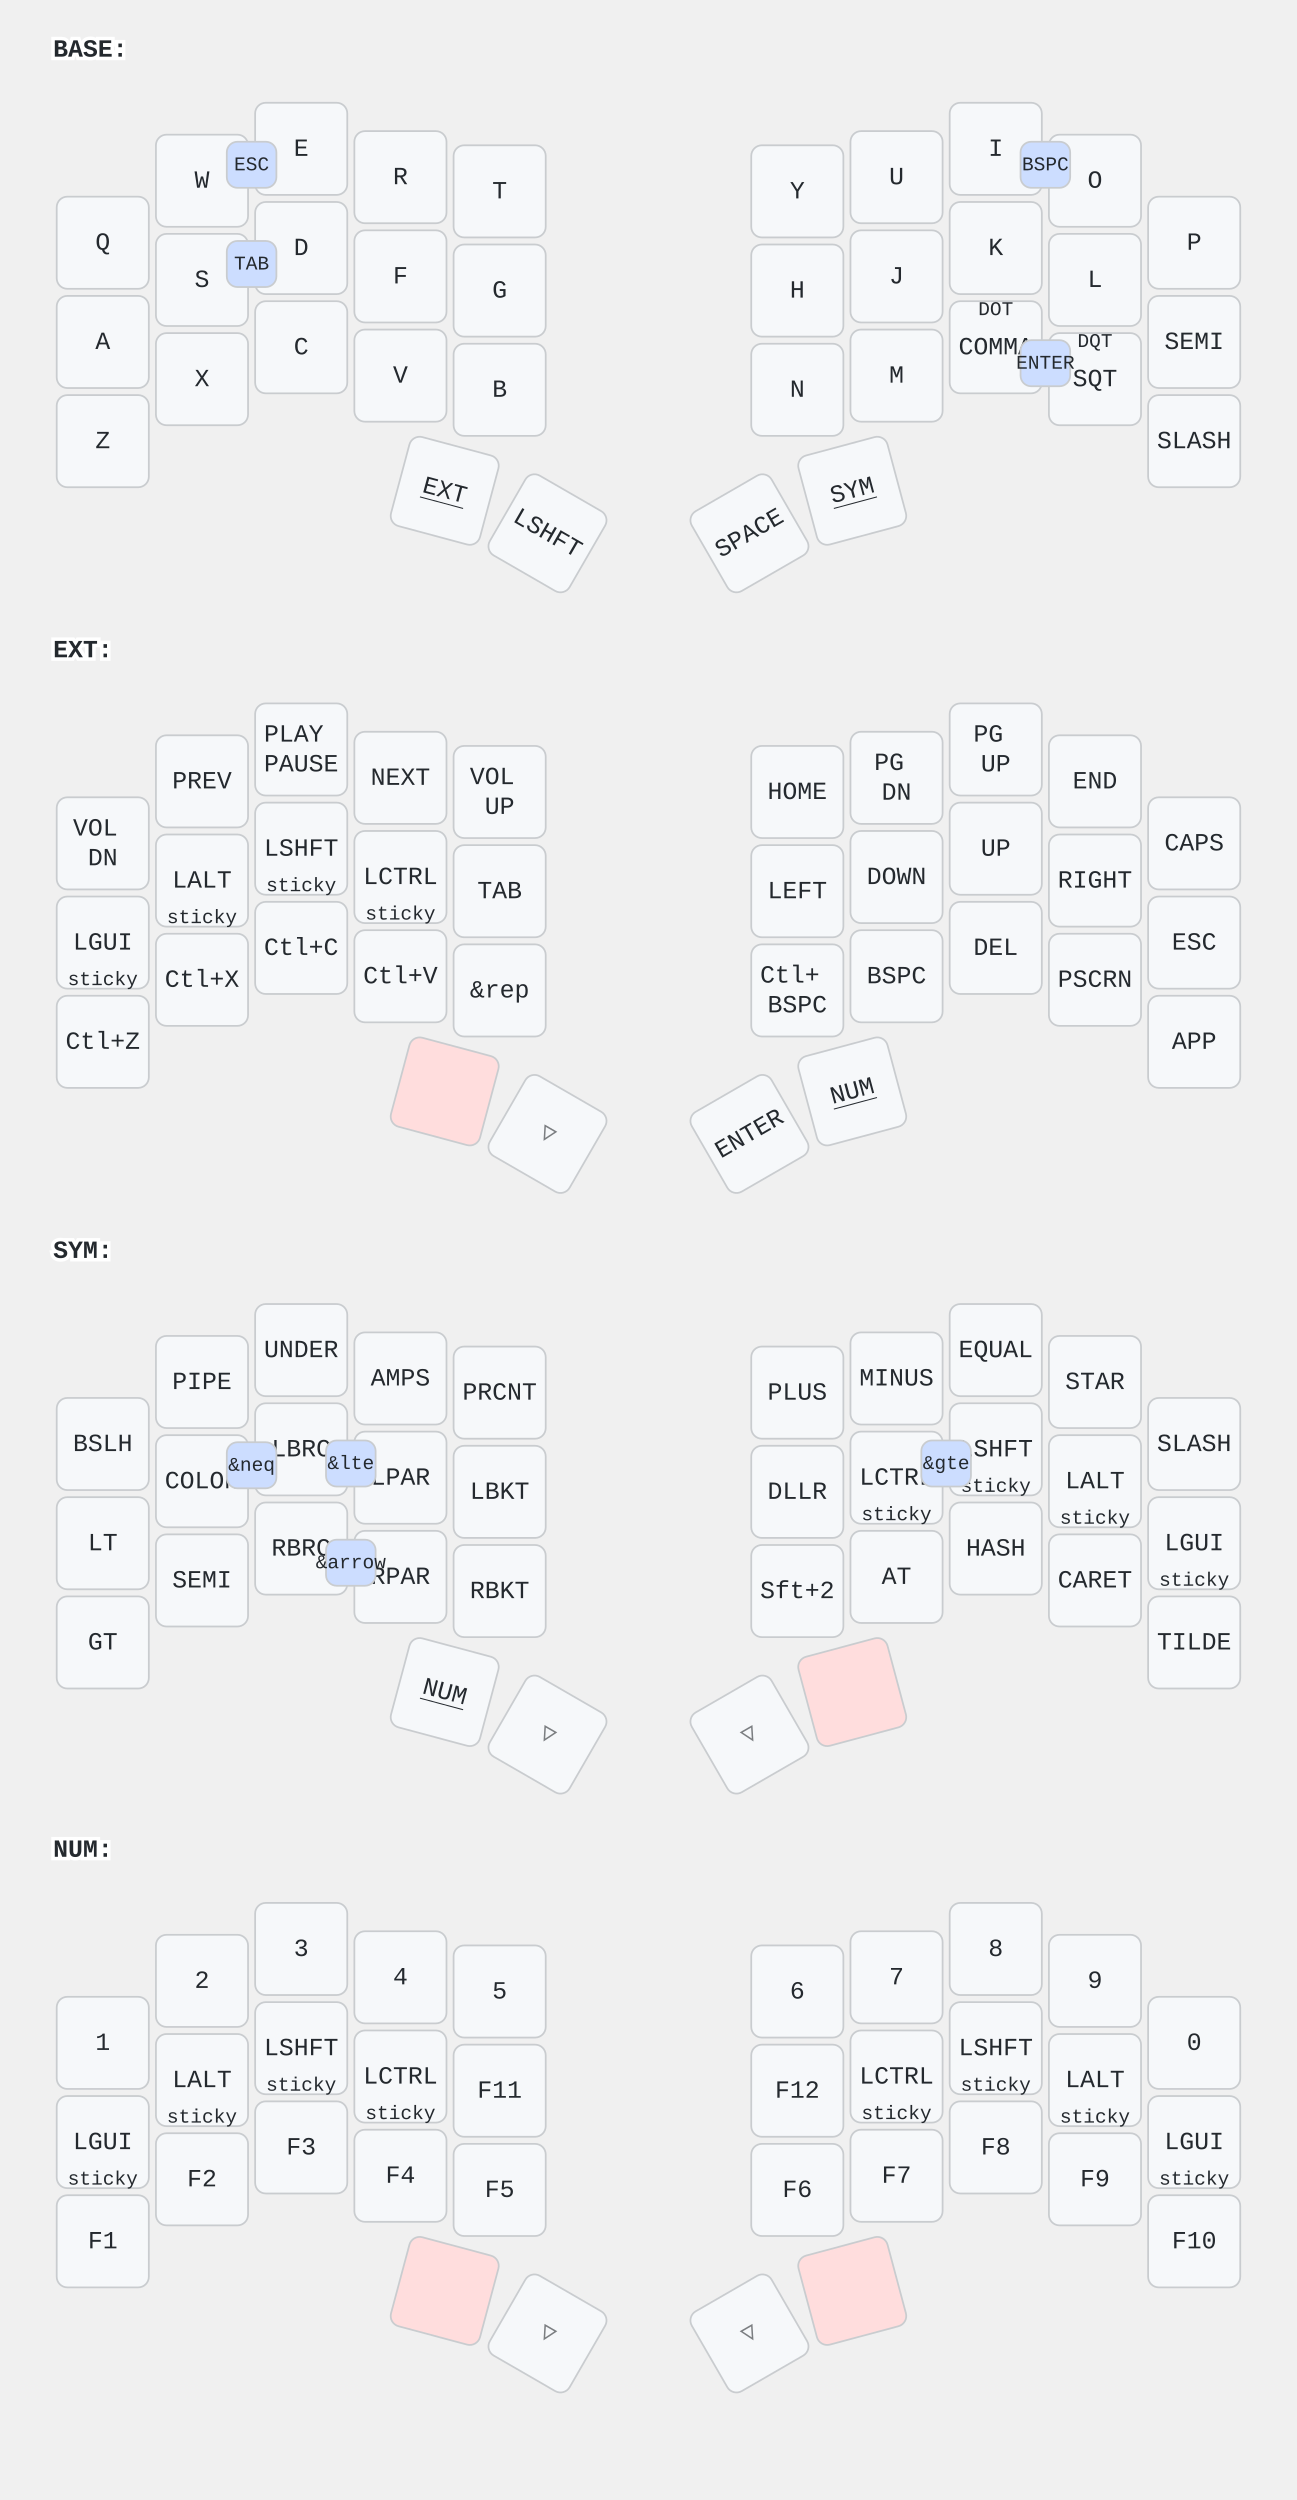
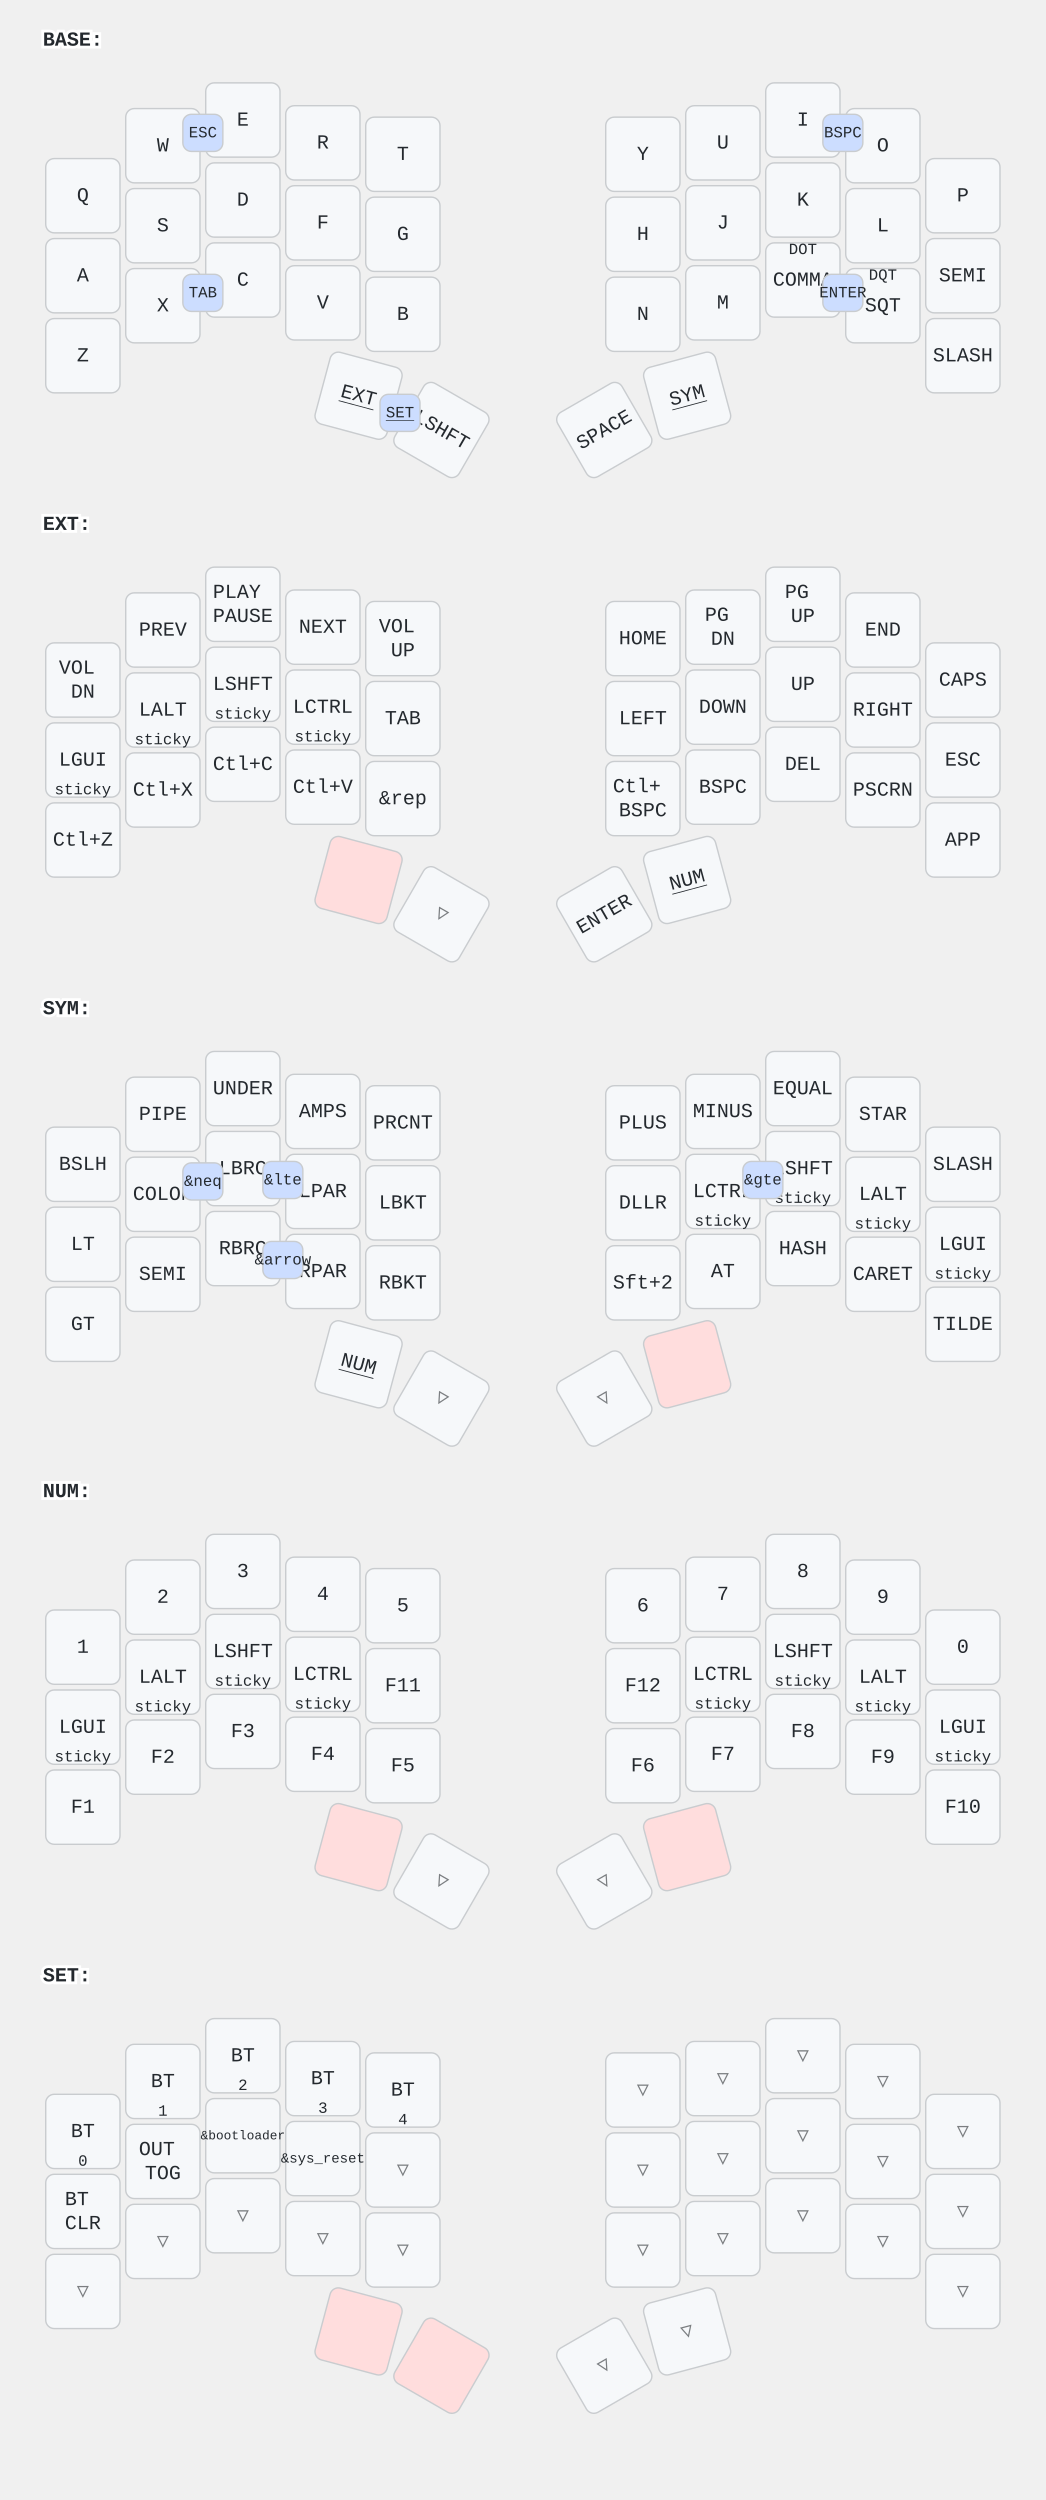
- <svg xmlns="http://www.w3.org/2000/svg" width="732" height="1411" viewBox="0 0 732 1411" class="keymap">
+ <svg xmlns="http://www.w3.org/2000/svg" width="732" height="1750" viewBox="0 0 732 1750" class="keymap">
  <style>/* inherit to force styles through use tags */
svg path {
    fill: inherit;
}

/* font and background color specifications */
svg.keymap {
    font-family: SFMono-Regular,Consolas,Liberation Mono,Menlo,monospace;
    font-size: 14px;
    font-kerning: normal;
    text-rendering: optimizeLegibility;
    fill: #24292e;
}

/* default key styling */
rect.key {
    fill: #f6f8fa;
}

rect.key, rect.combo {
    stroke: #c9cccf;
    stroke-width: 1;
}

/* default key side styling, only used is draw_key_sides is set */
rect.side {
    filter: brightness(90%);
}

/* color accent for combo boxes */
rect.combo, rect.combo-separate {
    fill: #cdf;
}

/* color accent for held keys */
rect.held, rect.combo.held {
    fill: #fdd;
}

/* color accent for ghost (optional) keys */
rect.ghost, rect.combo.ghost {
    stroke-dasharray: 4, 4;
    stroke-width: 2;
}

text {
    text-anchor: middle;
    dominant-baseline: middle;
}

/* styling for layer labels */
text.label {
    font-weight: bold;
    text-anchor: start;
    stroke: white;
    stroke-width: 4;
    paint-order: stroke;
}

/* styling for optional footer */
text.footer {
    text-anchor: end;
    dominant-baseline: auto;
    stroke: white;
    stroke-width: 4;
    paint-order: stroke;
}

/* styling for combo tap, and key non-tap label text */
text.combo, text.hold, text.shifted, text.left, text.right {
    font-size: 11px;
}

text.hold {
    text-anchor: middle;
    dominant-baseline: auto;
}

text.shifted {
    text-anchor: middle;
    dominant-baseline: hanging;
}

text.left {
    text-anchor: start;
}

text.right {
    text-anchor: end;
}

text.layer-activator {
    text-decoration: underline;
}

/* styling for hold/shifted label text in combo box */
text.combo.hold, text.combo.shifted, text.combo.left, text.combo.right {
    font-size: 8px;
}

/* lighter symbol for transparent keys */
text.trans {
    fill: #7b7e81;
}

/* styling for combo dendrons */
path.combo {
    stroke-width: 1;
    stroke: gray;
    fill: none;
}

/* Start Tabler Icons Cleanup */
/* cannot use height/width with glyphs */
.icon-tabler &gt; path {
    fill: inherit;
    stroke: inherit;
    stroke-width: 2;
}
/* hide tabler's default box */
.icon-tabler &gt; path[stroke="none"][fill="none"] {
    visibility: hidden;
}
/* End Tabler Icons Cleanup */
</style>
  <g transform="translate(30, 0)" class="layer-BASE">
    <text x="0" y="28" class="label" id="BASE">BASE:</text>
    <g transform="translate(0, 56)">
      <g transform="translate(28, 81)" class="key keypos-0">
        <rect rx="6" ry="6" x="-26" y="-26" width="52" height="52" class="key" />
        <text x="0" y="0" class="key tap">Q</text>
      </g>
      <g transform="translate(84, 46)" class="key keypos-1">
        <rect rx="6" ry="6" x="-26" y="-26" width="52" height="52" class="key" />
        <text x="0" y="0" class="key tap">W</text>
      </g>
      <g transform="translate(140, 28)" class="key keypos-2">
        <rect rx="6" ry="6" x="-26" y="-26" width="52" height="52" class="key" />
        <text x="0" y="0" class="key tap">E</text>
      </g>
      <g transform="translate(196, 44)" class="key keypos-3">
        <rect rx="6" ry="6" x="-26" y="-26" width="52" height="52" class="key" />
        <text x="0" y="0" class="key tap">R</text>
      </g>
      <g transform="translate(252, 52)" class="key keypos-4">
        <rect rx="6" ry="6" x="-26" y="-26" width="52" height="52" class="key" />
        <text x="0" y="0" class="key tap">T</text>
      </g>
      <g transform="translate(420, 52)" class="key keypos-5">
        <rect rx="6" ry="6" x="-26" y="-26" width="52" height="52" class="key" />
        <text x="0" y="0" class="key tap">Y</text>
      </g>
      <g transform="translate(476, 44)" class="key keypos-6">
        <rect rx="6" ry="6" x="-26" y="-26" width="52" height="52" class="key" />
        <text x="0" y="0" class="key tap">U</text>
      </g>
      <g transform="translate(532, 28)" class="key keypos-7">
        <rect rx="6" ry="6" x="-26" y="-26" width="52" height="52" class="key" />
        <text x="0" y="0" class="key tap">I</text>
      </g>
      <g transform="translate(588, 46)" class="key keypos-8">
        <rect rx="6" ry="6" x="-26" y="-26" width="52" height="52" class="key" />
        <text x="0" y="0" class="key tap">O</text>
      </g>
      <g transform="translate(644, 81)" class="key keypos-9">
        <rect rx="6" ry="6" x="-26" y="-26" width="52" height="52" class="key" />
        <text x="0" y="0" class="key tap">P</text>
      </g>
      <g transform="translate(28, 137)" class="key keypos-10">
        <rect rx="6" ry="6" x="-26" y="-26" width="52" height="52" class="key" />
        <text x="0" y="0" class="key tap">A</text>
      </g>
      <g transform="translate(84, 102)" class="key keypos-11">
        <rect rx="6" ry="6" x="-26" y="-26" width="52" height="52" class="key" />
        <text x="0" y="0" class="key tap">S</text>
      </g>
      <g transform="translate(140, 84)" class="key keypos-12">
        <rect rx="6" ry="6" x="-26" y="-26" width="52" height="52" class="key" />
        <text x="0" y="0" class="key tap">D</text>
      </g>
      <g transform="translate(196, 100)" class="key keypos-13">
        <rect rx="6" ry="6" x="-26" y="-26" width="52" height="52" class="key" />
        <text x="0" y="0" class="key tap">F</text>
      </g>
      <g transform="translate(252, 108)" class="key keypos-14">
        <rect rx="6" ry="6" x="-26" y="-26" width="52" height="52" class="key" />
        <text x="0" y="0" class="key tap">G</text>
      </g>
      <g transform="translate(420, 108)" class="key keypos-15">
        <rect rx="6" ry="6" x="-26" y="-26" width="52" height="52" class="key" />
        <text x="0" y="0" class="key tap">H</text>
      </g>
      <g transform="translate(476, 100)" class="key keypos-16">
        <rect rx="6" ry="6" x="-26" y="-26" width="52" height="52" class="key" />
        <text x="0" y="0" class="key tap">J</text>
      </g>
      <g transform="translate(532, 84)" class="key keypos-17">
        <rect rx="6" ry="6" x="-26" y="-26" width="52" height="52" class="key" />
        <text x="0" y="0" class="key tap">K</text>
      </g>
      <g transform="translate(588, 102)" class="key keypos-18">
        <rect rx="6" ry="6" x="-26" y="-26" width="52" height="52" class="key" />
        <text x="0" y="0" class="key tap">L</text>
      </g>
      <g transform="translate(644, 137)" class="key keypos-19">
        <rect rx="6" ry="6" x="-26" y="-26" width="52" height="52" class="key" />
        <text x="0" y="0" class="key tap">SEMI</text>
      </g>
      <g transform="translate(28, 193)" class="key keypos-20">
        <rect rx="6" ry="6" x="-26" y="-26" width="52" height="52" class="key" />
        <text x="0" y="0" class="key tap">Z</text>
      </g>
      <g transform="translate(84, 158)" class="key keypos-21">
        <rect rx="6" ry="6" x="-26" y="-26" width="52" height="52" class="key" />
        <text x="0" y="0" class="key tap">X</text>
      </g>
      <g transform="translate(140, 140)" class="key keypos-22">
        <rect rx="6" ry="6" x="-26" y="-26" width="52" height="52" class="key" />
        <text x="0" y="0" class="key tap">C</text>
      </g>
      <g transform="translate(196, 156)" class="key keypos-23">
        <rect rx="6" ry="6" x="-26" y="-26" width="52" height="52" class="key" />
        <text x="0" y="0" class="key tap">V</text>
      </g>
      <g transform="translate(252, 164)" class="key keypos-24">
        <rect rx="6" ry="6" x="-26" y="-26" width="52" height="52" class="key" />
        <text x="0" y="0" class="key tap">B</text>
      </g>
      <g transform="translate(420, 164)" class="key keypos-25">
        <rect rx="6" ry="6" x="-26" y="-26" width="52" height="52" class="key" />
        <text x="0" y="0" class="key tap">N</text>
      </g>
      <g transform="translate(476, 156)" class="key keypos-26">
        <rect rx="6" ry="6" x="-26" y="-26" width="52" height="52" class="key" />
        <text x="0" y="0" class="key tap">M</text>
      </g>
      <g transform="translate(532, 140)" class="key keypos-27">
        <rect rx="6" ry="6" x="-26" y="-26" width="52" height="52" class="key" />
        <text x="0" y="0" class="key tap">COMMA</text>
        <text x="0" y="-24" class="key shifted">DOT</text>
      </g>
      <g transform="translate(588, 158)" class="key keypos-28">
        <rect rx="6" ry="6" x="-26" y="-26" width="52" height="52" class="key" />
        <text x="0" y="0" class="key tap">SQT</text>
        <text x="0" y="-24" class="key shifted">DQT</text>
      </g>
      <g transform="translate(644, 193)" class="key keypos-29">
        <rect rx="6" ry="6" x="-26" y="-26" width="52" height="52" class="key" />
        <text x="0" y="0" class="key tap">SLASH</text>
      </g>
      <g transform="translate(221, 221) rotate(15.0)" class="key keypos-30">
        <rect rx="6" ry="6" x="-26" y="-26" width="52" height="52" class="key" />
        <a href="#EXT">
          <text x="0" y="0" class="key tap layer-activator">EXT</text>
        </a>
      </g>
      <g transform="translate(279, 245) rotate(30.0)" class="key keypos-31">
        <rect rx="6" ry="6" x="-26" y="-26" width="52" height="52" class="key" />
        <text x="0" y="0" class="key tap">LSHFT</text>
      </g>
      <g transform="translate(393, 245) rotate(-30.0)" class="key keypos-32">
        <rect rx="6" ry="6" x="-26" y="-26" width="52" height="52" class="key" />
        <text x="0" y="0" class="key tap">SPACE</text>
      </g>
      <g transform="translate(451, 221) rotate(-15.0)" class="key keypos-33">
        <rect rx="6" ry="6" x="-26" y="-26" width="52" height="52" class="key" />
        <a href="#SYM">
          <text x="0" y="0" class="key tap layer-activator">SYM</text>
        </a>
      </g>
      <g class="combo combopos-0">
        <rect rx="6" ry="6" x="98" y="24" width="28" height="26" class="combo" />
        <text x="112" y="37" class="combo tap">ESC</text>
      </g>
      <g class="combo combopos-1">
-         <rect rx="6" ry="6" x="98" y="80" width="28" height="26" class="combo" />
-         <text x="112" y="93" class="combo tap">TAB</text>
+         <rect rx="6" ry="6" x="98" y="136" width="28" height="26" class="combo" />
+         <text x="112" y="149" class="combo tap">TAB</text>
      </g>
      <g class="combo combopos-2">
        <rect rx="6" ry="6" x="546" y="24" width="28" height="26" class="combo" />
        <text x="560" y="37" class="combo tap">BSPC</text>
      </g>
      <g class="combo combopos-3">
        <rect rx="6" ry="6" x="546" y="136" width="28" height="26" class="combo" />
        <text x="560" y="149" class="combo tap">ENTER</text>
+       </g>
+       <g class="combo combopos-4">
+         <rect rx="6" ry="6" x="236" y="220" width="28" height="26" class="combo" />
+         <a href="#SET">
+           <text x="250" y="233" class="combo tap layer-activator">SET</text>
+         </a>
      </g>
    </g>
  </g>
  <g transform="translate(30, 339)" class="layer-EXT">
    <text x="0" y="28" class="label" id="EXT">EXT:</text>
    <g transform="translate(0, 56)">
      <g transform="translate(28, 81)" class="key keypos-0">
        <rect rx="6" ry="6" x="-26" y="-26" width="52" height="52" class="key" />
        <text x="0" y="0" class="key tap">
          <tspan x="0" dy="-0.6em">VOL</tspan>
          <tspan x="0" dy="1.2em">DN</tspan>
        </text>
      </g>
      <g transform="translate(84, 46)" class="key keypos-1">
        <rect rx="6" ry="6" x="-26" y="-26" width="52" height="52" class="key" />
        <text x="0" y="0" class="key tap">PREV</text>
      </g>
      <g transform="translate(140, 28)" class="key keypos-2">
        <rect rx="6" ry="6" x="-26" y="-26" width="52" height="52" class="key" />
        <text x="0" y="0" class="key tap">
          <tspan x="0" dy="-0.6em">PLAY</tspan>
          <tspan x="0" dy="1.2em">PAUSE</tspan>
        </text>
      </g>
      <g transform="translate(196, 44)" class="key keypos-3">
        <rect rx="6" ry="6" x="-26" y="-26" width="52" height="52" class="key" />
        <text x="0" y="0" class="key tap">NEXT</text>
      </g>
      <g transform="translate(252, 52)" class="key keypos-4">
        <rect rx="6" ry="6" x="-26" y="-26" width="52" height="52" class="key" />
        <text x="0" y="0" class="key tap">
          <tspan x="0" dy="-0.6em">VOL</tspan>
          <tspan x="0" dy="1.2em">UP</tspan>
        </text>
      </g>
      <g transform="translate(420, 52)" class="key keypos-5">
        <rect rx="6" ry="6" x="-26" y="-26" width="52" height="52" class="key" />
        <text x="0" y="0" class="key tap">HOME</text>
      </g>
      <g transform="translate(476, 44)" class="key keypos-6">
        <rect rx="6" ry="6" x="-26" y="-26" width="52" height="52" class="key" />
        <text x="0" y="0" class="key tap">
          <tspan x="0" dy="-0.6em">PG</tspan>
          <tspan x="0" dy="1.2em">DN</tspan>
        </text>
      </g>
      <g transform="translate(532, 28)" class="key keypos-7">
        <rect rx="6" ry="6" x="-26" y="-26" width="52" height="52" class="key" />
        <text x="0" y="0" class="key tap">
          <tspan x="0" dy="-0.6em">PG</tspan>
          <tspan x="0" dy="1.2em">UP</tspan>
        </text>
      </g>
      <g transform="translate(588, 46)" class="key keypos-8">
        <rect rx="6" ry="6" x="-26" y="-26" width="52" height="52" class="key" />
        <text x="0" y="0" class="key tap">END</text>
      </g>
      <g transform="translate(644, 81)" class="key keypos-9">
        <rect rx="6" ry="6" x="-26" y="-26" width="52" height="52" class="key" />
        <text x="0" y="0" class="key tap">CAPS</text>
      </g>
      <g transform="translate(28, 137)" class="key keypos-10">
        <rect rx="6" ry="6" x="-26" y="-26" width="52" height="52" class="key" />
        <text x="0" y="0" class="key tap">LGUI</text>
        <text x="0" y="24" class="key hold">sticky</text>
      </g>
      <g transform="translate(84, 102)" class="key keypos-11">
        <rect rx="6" ry="6" x="-26" y="-26" width="52" height="52" class="key" />
        <text x="0" y="0" class="key tap">LALT</text>
        <text x="0" y="24" class="key hold">sticky</text>
      </g>
      <g transform="translate(140, 84)" class="key keypos-12">
        <rect rx="6" ry="6" x="-26" y="-26" width="52" height="52" class="key" />
        <text x="0" y="0" class="key tap">LSHFT</text>
        <text x="0" y="24" class="key hold">sticky</text>
      </g>
      <g transform="translate(196, 100)" class="key keypos-13">
        <rect rx="6" ry="6" x="-26" y="-26" width="52" height="52" class="key" />
        <text x="0" y="0" class="key tap">LCTRL</text>
        <text x="0" y="24" class="key hold">sticky</text>
      </g>
      <g transform="translate(252, 108)" class="key keypos-14">
        <rect rx="6" ry="6" x="-26" y="-26" width="52" height="52" class="key" />
        <text x="0" y="0" class="key tap">TAB</text>
      </g>
      <g transform="translate(420, 108)" class="key keypos-15">
        <rect rx="6" ry="6" x="-26" y="-26" width="52" height="52" class="key" />
        <text x="0" y="0" class="key tap">LEFT</text>
      </g>
      <g transform="translate(476, 100)" class="key keypos-16">
        <rect rx="6" ry="6" x="-26" y="-26" width="52" height="52" class="key" />
        <text x="0" y="0" class="key tap">DOWN</text>
      </g>
      <g transform="translate(532, 84)" class="key keypos-17">
        <rect rx="6" ry="6" x="-26" y="-26" width="52" height="52" class="key" />
        <text x="0" y="0" class="key tap">UP</text>
      </g>
      <g transform="translate(588, 102)" class="key keypos-18">
        <rect rx="6" ry="6" x="-26" y="-26" width="52" height="52" class="key" />
        <text x="0" y="0" class="key tap">RIGHT</text>
      </g>
      <g transform="translate(644, 137)" class="key keypos-19">
        <rect rx="6" ry="6" x="-26" y="-26" width="52" height="52" class="key" />
        <text x="0" y="0" class="key tap">ESC</text>
      </g>
      <g transform="translate(28, 193)" class="key keypos-20">
        <rect rx="6" ry="6" x="-26" y="-26" width="52" height="52" class="key" />
        <text x="0" y="0" class="key tap">Ctl+Z</text>
      </g>
      <g transform="translate(84, 158)" class="key keypos-21">
        <rect rx="6" ry="6" x="-26" y="-26" width="52" height="52" class="key" />
        <text x="0" y="0" class="key tap">Ctl+X</text>
      </g>
      <g transform="translate(140, 140)" class="key keypos-22">
        <rect rx="6" ry="6" x="-26" y="-26" width="52" height="52" class="key" />
        <text x="0" y="0" class="key tap">Ctl+C</text>
      </g>
      <g transform="translate(196, 156)" class="key keypos-23">
        <rect rx="6" ry="6" x="-26" y="-26" width="52" height="52" class="key" />
        <text x="0" y="0" class="key tap">Ctl+V</text>
      </g>
      <g transform="translate(252, 164)" class="key keypos-24">
        <rect rx="6" ry="6" x="-26" y="-26" width="52" height="52" class="key" />
        <text x="0" y="0" class="key tap">&amp;rep</text>
      </g>
      <g transform="translate(420, 164)" class="key keypos-25">
        <rect rx="6" ry="6" x="-26" y="-26" width="52" height="52" class="key" />
        <text x="0" y="0" class="key tap">
          <tspan x="0" dy="-0.6em">Ctl+</tspan>
          <tspan x="0" dy="1.2em">BSPC</tspan>
        </text>
      </g>
      <g transform="translate(476, 156)" class="key keypos-26">
        <rect rx="6" ry="6" x="-26" y="-26" width="52" height="52" class="key" />
        <text x="0" y="0" class="key tap">BSPC</text>
      </g>
      <g transform="translate(532, 140)" class="key keypos-27">
        <rect rx="6" ry="6" x="-26" y="-26" width="52" height="52" class="key" />
        <text x="0" y="0" class="key tap">DEL</text>
      </g>
      <g transform="translate(588, 158)" class="key keypos-28">
        <rect rx="6" ry="6" x="-26" y="-26" width="52" height="52" class="key" />
        <text x="0" y="0" class="key tap">PSCRN</text>
      </g>
      <g transform="translate(644, 193)" class="key keypos-29">
        <rect rx="6" ry="6" x="-26" y="-26" width="52" height="52" class="key" />
        <text x="0" y="0" class="key tap">APP</text>
      </g>
      <g transform="translate(221, 221) rotate(15.0)" class="key held keypos-30">
        <rect rx="6" ry="6" x="-26" y="-26" width="52" height="52" class="key held" />
      </g>
      <g transform="translate(279, 245) rotate(30.0)" class="key trans keypos-31">
        <rect rx="6" ry="6" x="-26" y="-26" width="52" height="52" class="key trans" />
        <text x="0" y="0" class="key trans tap">▽</text>
      </g>
      <g transform="translate(393, 245) rotate(-30.0)" class="key keypos-32">
        <rect rx="6" ry="6" x="-26" y="-26" width="52" height="52" class="key" />
        <text x="0" y="0" class="key tap">ENTER</text>
      </g>
      <g transform="translate(451, 221) rotate(-15.0)" class="key keypos-33">
        <rect rx="6" ry="6" x="-26" y="-26" width="52" height="52" class="key" />
        <a href="#NUM">
          <text x="0" y="0" class="key tap layer-activator">NUM</text>
        </a>
      </g>
    </g>
  </g>
  <g transform="translate(30, 678)" class="layer-SYM">
    <text x="0" y="28" class="label" id="SYM">SYM:</text>
    <g transform="translate(0, 56)">
      <g transform="translate(28, 81)" class="key keypos-0">
        <rect rx="6" ry="6" x="-26" y="-26" width="52" height="52" class="key" />
        <text x="0" y="0" class="key tap">BSLH</text>
      </g>
      <g transform="translate(84, 46)" class="key keypos-1">
        <rect rx="6" ry="6" x="-26" y="-26" width="52" height="52" class="key" />
        <text x="0" y="0" class="key tap">PIPE</text>
      </g>
      <g transform="translate(140, 28)" class="key keypos-2">
        <rect rx="6" ry="6" x="-26" y="-26" width="52" height="52" class="key" />
        <text x="0" y="0" class="key tap">UNDER</text>
      </g>
      <g transform="translate(196, 44)" class="key keypos-3">
        <rect rx="6" ry="6" x="-26" y="-26" width="52" height="52" class="key" />
        <text x="0" y="0" class="key tap">AMPS</text>
      </g>
      <g transform="translate(252, 52)" class="key keypos-4">
        <rect rx="6" ry="6" x="-26" y="-26" width="52" height="52" class="key" />
        <text x="0" y="0" class="key tap">PRCNT</text>
      </g>
      <g transform="translate(420, 52)" class="key keypos-5">
        <rect rx="6" ry="6" x="-26" y="-26" width="52" height="52" class="key" />
        <text x="0" y="0" class="key tap">PLUS</text>
      </g>
      <g transform="translate(476, 44)" class="key keypos-6">
        <rect rx="6" ry="6" x="-26" y="-26" width="52" height="52" class="key" />
        <text x="0" y="0" class="key tap">MINUS</text>
      </g>
      <g transform="translate(532, 28)" class="key keypos-7">
        <rect rx="6" ry="6" x="-26" y="-26" width="52" height="52" class="key" />
        <text x="0" y="0" class="key tap">EQUAL</text>
      </g>
      <g transform="translate(588, 46)" class="key keypos-8">
        <rect rx="6" ry="6" x="-26" y="-26" width="52" height="52" class="key" />
        <text x="0" y="0" class="key tap">STAR</text>
      </g>
      <g transform="translate(644, 81)" class="key keypos-9">
        <rect rx="6" ry="6" x="-26" y="-26" width="52" height="52" class="key" />
        <text x="0" y="0" class="key tap">SLASH</text>
      </g>
      <g transform="translate(28, 137)" class="key keypos-10">
        <rect rx="6" ry="6" x="-26" y="-26" width="52" height="52" class="key" />
        <text x="0" y="0" class="key tap">LT</text>
      </g>
      <g transform="translate(84, 102)" class="key keypos-11">
        <rect rx="6" ry="6" x="-26" y="-26" width="52" height="52" class="key" />
        <text x="0" y="0" class="key tap">COLON</text>
      </g>
      <g transform="translate(140, 84)" class="key keypos-12">
        <rect rx="6" ry="6" x="-26" y="-26" width="52" height="52" class="key" />
        <text x="0" y="0" class="key tap">LBRC</text>
      </g>
      <g transform="translate(196, 100)" class="key keypos-13">
        <rect rx="6" ry="6" x="-26" y="-26" width="52" height="52" class="key" />
        <text x="0" y="0" class="key tap">LPAR</text>
      </g>
      <g transform="translate(252, 108)" class="key keypos-14">
        <rect rx="6" ry="6" x="-26" y="-26" width="52" height="52" class="key" />
        <text x="0" y="0" class="key tap">LBKT</text>
      </g>
      <g transform="translate(420, 108)" class="key keypos-15">
        <rect rx="6" ry="6" x="-26" y="-26" width="52" height="52" class="key" />
        <text x="0" y="0" class="key tap">DLLR</text>
      </g>
      <g transform="translate(476, 100)" class="key keypos-16">
        <rect rx="6" ry="6" x="-26" y="-26" width="52" height="52" class="key" />
        <text x="0" y="0" class="key tap">LCTRL</text>
        <text x="0" y="24" class="key hold">sticky</text>
      </g>
      <g transform="translate(532, 84)" class="key keypos-17">
        <rect rx="6" ry="6" x="-26" y="-26" width="52" height="52" class="key" />
        <text x="0" y="0" class="key tap">LSHFT</text>
        <text x="0" y="24" class="key hold">sticky</text>
      </g>
      <g transform="translate(588, 102)" class="key keypos-18">
        <rect rx="6" ry="6" x="-26" y="-26" width="52" height="52" class="key" />
        <text x="0" y="0" class="key tap">LALT</text>
        <text x="0" y="24" class="key hold">sticky</text>
      </g>
      <g transform="translate(644, 137)" class="key keypos-19">
        <rect rx="6" ry="6" x="-26" y="-26" width="52" height="52" class="key" />
        <text x="0" y="0" class="key tap">LGUI</text>
        <text x="0" y="24" class="key hold">sticky</text>
      </g>
      <g transform="translate(28, 193)" class="key keypos-20">
        <rect rx="6" ry="6" x="-26" y="-26" width="52" height="52" class="key" />
        <text x="0" y="0" class="key tap">GT</text>
      </g>
      <g transform="translate(84, 158)" class="key keypos-21">
        <rect rx="6" ry="6" x="-26" y="-26" width="52" height="52" class="key" />
        <text x="0" y="0" class="key tap">SEMI</text>
      </g>
      <g transform="translate(140, 140)" class="key keypos-22">
        <rect rx="6" ry="6" x="-26" y="-26" width="52" height="52" class="key" />
        <text x="0" y="0" class="key tap">RBRC</text>
      </g>
      <g transform="translate(196, 156)" class="key keypos-23">
        <rect rx="6" ry="6" x="-26" y="-26" width="52" height="52" class="key" />
        <text x="0" y="0" class="key tap">RPAR</text>
      </g>
      <g transform="translate(252, 164)" class="key keypos-24">
        <rect rx="6" ry="6" x="-26" y="-26" width="52" height="52" class="key" />
        <text x="0" y="0" class="key tap">RBKT</text>
      </g>
      <g transform="translate(420, 164)" class="key keypos-25">
        <rect rx="6" ry="6" x="-26" y="-26" width="52" height="52" class="key" />
        <text x="0" y="0" class="key tap">Sft+2</text>
      </g>
      <g transform="translate(476, 156)" class="key keypos-26">
        <rect rx="6" ry="6" x="-26" y="-26" width="52" height="52" class="key" />
        <text x="0" y="0" class="key tap">AT</text>
      </g>
      <g transform="translate(532, 140)" class="key keypos-27">
        <rect rx="6" ry="6" x="-26" y="-26" width="52" height="52" class="key" />
        <text x="0" y="0" class="key tap">HASH</text>
      </g>
      <g transform="translate(588, 158)" class="key keypos-28">
        <rect rx="6" ry="6" x="-26" y="-26" width="52" height="52" class="key" />
        <text x="0" y="0" class="key tap">CARET</text>
      </g>
      <g transform="translate(644, 193)" class="key keypos-29">
        <rect rx="6" ry="6" x="-26" y="-26" width="52" height="52" class="key" />
        <text x="0" y="0" class="key tap">TILDE</text>
      </g>
      <g transform="translate(221, 221) rotate(15.0)" class="key keypos-30">
        <rect rx="6" ry="6" x="-26" y="-26" width="52" height="52" class="key" />
        <a href="#NUM">
          <text x="0" y="0" class="key tap layer-activator">NUM</text>
        </a>
      </g>
      <g transform="translate(279, 245) rotate(30.0)" class="key trans keypos-31">
        <rect rx="6" ry="6" x="-26" y="-26" width="52" height="52" class="key trans" />
        <text x="0" y="0" class="key trans tap">▽</text>
      </g>
      <g transform="translate(393, 245) rotate(-30.0)" class="key trans keypos-32">
        <rect rx="6" ry="6" x="-26" y="-26" width="52" height="52" class="key trans" />
        <text x="0" y="0" class="key trans tap">▽</text>
      </g>
      <g transform="translate(451, 221) rotate(-15.0)" class="key held keypos-33">
        <rect rx="6" ry="6" x="-26" y="-26" width="52" height="52" class="key held" />
      </g>
      <g class="combo combopos-0">
        <rect rx="6" ry="6" x="154" y="135" width="28" height="26" class="combo" />
        <text x="168" y="148" class="combo tap">&amp;arrow</text>
      </g>
      <g class="combo combopos-1">
        <rect rx="6" ry="6" x="154" y="79" width="28" height="26" class="combo" />
        <text x="168" y="92" class="combo tap">&amp;lte</text>
      </g>
      <g class="combo combopos-2">
        <rect rx="6" ry="6" x="490" y="79" width="28" height="26" class="combo" />
        <text x="504" y="92" class="combo tap">&amp;gte</text>
      </g>
      <g class="combo combopos-3">
        <rect rx="6" ry="6" x="98" y="80" width="28" height="26" class="combo" />
        <text x="112" y="93" class="combo tap">&amp;neq</text>
      </g>
    </g>
  </g>
  <g transform="translate(30, 1016)" class="layer-NUM">
    <text x="0" y="28" class="label" id="NUM">NUM:</text>
    <g transform="translate(0, 56)">
      <g transform="translate(28, 81)" class="key keypos-0">
        <rect rx="6" ry="6" x="-26" y="-26" width="52" height="52" class="key" />
        <text x="0" y="0" class="key tap">1</text>
      </g>
      <g transform="translate(84, 46)" class="key keypos-1">
        <rect rx="6" ry="6" x="-26" y="-26" width="52" height="52" class="key" />
        <text x="0" y="0" class="key tap">2</text>
      </g>
      <g transform="translate(140, 28)" class="key keypos-2">
        <rect rx="6" ry="6" x="-26" y="-26" width="52" height="52" class="key" />
        <text x="0" y="0" class="key tap">3</text>
      </g>
      <g transform="translate(196, 44)" class="key keypos-3">
        <rect rx="6" ry="6" x="-26" y="-26" width="52" height="52" class="key" />
        <text x="0" y="0" class="key tap">4</text>
      </g>
      <g transform="translate(252, 52)" class="key keypos-4">
        <rect rx="6" ry="6" x="-26" y="-26" width="52" height="52" class="key" />
        <text x="0" y="0" class="key tap">5</text>
      </g>
      <g transform="translate(420, 52)" class="key keypos-5">
        <rect rx="6" ry="6" x="-26" y="-26" width="52" height="52" class="key" />
        <text x="0" y="0" class="key tap">6</text>
      </g>
      <g transform="translate(476, 44)" class="key keypos-6">
        <rect rx="6" ry="6" x="-26" y="-26" width="52" height="52" class="key" />
        <text x="0" y="0" class="key tap">7</text>
      </g>
      <g transform="translate(532, 28)" class="key keypos-7">
        <rect rx="6" ry="6" x="-26" y="-26" width="52" height="52" class="key" />
        <text x="0" y="0" class="key tap">8</text>
      </g>
      <g transform="translate(588, 46)" class="key keypos-8">
        <rect rx="6" ry="6" x="-26" y="-26" width="52" height="52" class="key" />
        <text x="0" y="0" class="key tap">9</text>
      </g>
      <g transform="translate(644, 81)" class="key keypos-9">
        <rect rx="6" ry="6" x="-26" y="-26" width="52" height="52" class="key" />
        <text x="0" y="0" class="key tap">0</text>
      </g>
      <g transform="translate(28, 137)" class="key keypos-10">
        <rect rx="6" ry="6" x="-26" y="-26" width="52" height="52" class="key" />
        <text x="0" y="0" class="key tap">LGUI</text>
        <text x="0" y="24" class="key hold">sticky</text>
      </g>
      <g transform="translate(84, 102)" class="key keypos-11">
        <rect rx="6" ry="6" x="-26" y="-26" width="52" height="52" class="key" />
        <text x="0" y="0" class="key tap">LALT</text>
        <text x="0" y="24" class="key hold">sticky</text>
      </g>
      <g transform="translate(140, 84)" class="key keypos-12">
        <rect rx="6" ry="6" x="-26" y="-26" width="52" height="52" class="key" />
        <text x="0" y="0" class="key tap">LSHFT</text>
        <text x="0" y="24" class="key hold">sticky</text>
      </g>
      <g transform="translate(196, 100)" class="key keypos-13">
        <rect rx="6" ry="6" x="-26" y="-26" width="52" height="52" class="key" />
        <text x="0" y="0" class="key tap">LCTRL</text>
        <text x="0" y="24" class="key hold">sticky</text>
      </g>
      <g transform="translate(252, 108)" class="key keypos-14">
        <rect rx="6" ry="6" x="-26" y="-26" width="52" height="52" class="key" />
        <text x="0" y="0" class="key tap">F11</text>
      </g>
      <g transform="translate(420, 108)" class="key keypos-15">
        <rect rx="6" ry="6" x="-26" y="-26" width="52" height="52" class="key" />
        <text x="0" y="0" class="key tap">F12</text>
      </g>
      <g transform="translate(476, 100)" class="key keypos-16">
        <rect rx="6" ry="6" x="-26" y="-26" width="52" height="52" class="key" />
        <text x="0" y="0" class="key tap">LCTRL</text>
        <text x="0" y="24" class="key hold">sticky</text>
      </g>
      <g transform="translate(532, 84)" class="key keypos-17">
        <rect rx="6" ry="6" x="-26" y="-26" width="52" height="52" class="key" />
        <text x="0" y="0" class="key tap">LSHFT</text>
        <text x="0" y="24" class="key hold">sticky</text>
      </g>
      <g transform="translate(588, 102)" class="key keypos-18">
        <rect rx="6" ry="6" x="-26" y="-26" width="52" height="52" class="key" />
        <text x="0" y="0" class="key tap">LALT</text>
        <text x="0" y="24" class="key hold">sticky</text>
      </g>
      <g transform="translate(644, 137)" class="key keypos-19">
        <rect rx="6" ry="6" x="-26" y="-26" width="52" height="52" class="key" />
        <text x="0" y="0" class="key tap">LGUI</text>
        <text x="0" y="24" class="key hold">sticky</text>
      </g>
      <g transform="translate(28, 193)" class="key keypos-20">
        <rect rx="6" ry="6" x="-26" y="-26" width="52" height="52" class="key" />
        <text x="0" y="0" class="key tap">F1</text>
      </g>
      <g transform="translate(84, 158)" class="key keypos-21">
        <rect rx="6" ry="6" x="-26" y="-26" width="52" height="52" class="key" />
        <text x="0" y="0" class="key tap">F2</text>
      </g>
      <g transform="translate(140, 140)" class="key keypos-22">
        <rect rx="6" ry="6" x="-26" y="-26" width="52" height="52" class="key" />
        <text x="0" y="0" class="key tap">F3</text>
      </g>
      <g transform="translate(196, 156)" class="key keypos-23">
        <rect rx="6" ry="6" x="-26" y="-26" width="52" height="52" class="key" />
        <text x="0" y="0" class="key tap">F4</text>
      </g>
      <g transform="translate(252, 164)" class="key keypos-24">
        <rect rx="6" ry="6" x="-26" y="-26" width="52" height="52" class="key" />
        <text x="0" y="0" class="key tap">F5</text>
      </g>
      <g transform="translate(420, 164)" class="key keypos-25">
        <rect rx="6" ry="6" x="-26" y="-26" width="52" height="52" class="key" />
        <text x="0" y="0" class="key tap">F6</text>
      </g>
      <g transform="translate(476, 156)" class="key keypos-26">
        <rect rx="6" ry="6" x="-26" y="-26" width="52" height="52" class="key" />
        <text x="0" y="0" class="key tap">F7</text>
      </g>
      <g transform="translate(532, 140)" class="key keypos-27">
        <rect rx="6" ry="6" x="-26" y="-26" width="52" height="52" class="key" />
        <text x="0" y="0" class="key tap">F8</text>
      </g>
      <g transform="translate(588, 158)" class="key keypos-28">
        <rect rx="6" ry="6" x="-26" y="-26" width="52" height="52" class="key" />
        <text x="0" y="0" class="key tap">F9</text>
      </g>
      <g transform="translate(644, 193)" class="key keypos-29">
        <rect rx="6" ry="6" x="-26" y="-26" width="52" height="52" class="key" />
        <text x="0" y="0" class="key tap">F10</text>
      </g>
      <g transform="translate(221, 221) rotate(15.0)" class="key held keypos-30">
        <rect rx="6" ry="6" x="-26" y="-26" width="52" height="52" class="key held" />
      </g>
      <g transform="translate(279, 245) rotate(30.0)" class="key trans keypos-31">
        <rect rx="6" ry="6" x="-26" y="-26" width="52" height="52" class="key trans" />
        <text x="0" y="0" class="key trans tap">▽</text>
      </g>
      <g transform="translate(393, 245) rotate(-30.0)" class="key trans keypos-32">
        <rect rx="6" ry="6" x="-26" y="-26" width="52" height="52" class="key trans" />
        <text x="0" y="0" class="key trans tap">▽</text>
      </g>
      <g transform="translate(451, 221) rotate(-15.0)" class="key held keypos-33">
        <rect rx="6" ry="6" x="-26" y="-26" width="52" height="52" class="key held" />
      </g>
    </g>
  </g>
+   <g transform="translate(30, 1355)" class="layer-SET">
+     <text x="0" y="28" class="label" id="SET">SET:</text>
+     <g transform="translate(0, 56)">
+       <g transform="translate(28, 81)" class="key keypos-0">
+         <rect rx="6" ry="6" x="-26" y="-26" width="52" height="52" class="key" />
+         <text x="0" y="0" class="key tap">BT</text>
+         <text x="0" y="24" class="key hold">0</text>
+       </g>
+       <g transform="translate(84, 46)" class="key keypos-1">
+         <rect rx="6" ry="6" x="-26" y="-26" width="52" height="52" class="key" />
+         <text x="0" y="0" class="key tap">BT</text>
+         <text x="0" y="24" class="key hold">1</text>
+       </g>
+       <g transform="translate(140, 28)" class="key keypos-2">
+         <rect rx="6" ry="6" x="-26" y="-26" width="52" height="52" class="key" />
+         <text x="0" y="0" class="key tap">BT</text>
+         <text x="0" y="24" class="key hold">2</text>
+       </g>
+       <g transform="translate(196, 44)" class="key keypos-3">
+         <rect rx="6" ry="6" x="-26" y="-26" width="52" height="52" class="key" />
+         <text x="0" y="0" class="key tap">BT</text>
+         <text x="0" y="24" class="key hold">3</text>
+       </g>
+       <g transform="translate(252, 52)" class="key keypos-4">
+         <rect rx="6" ry="6" x="-26" y="-26" width="52" height="52" class="key" />
+         <text x="0" y="0" class="key tap">BT</text>
+         <text x="0" y="24" class="key hold">4</text>
+       </g>
+       <g transform="translate(420, 52)" class="key trans keypos-5">
+         <rect rx="6" ry="6" x="-26" y="-26" width="52" height="52" class="key trans" />
+         <text x="0" y="0" class="key trans tap">▽</text>
+       </g>
+       <g transform="translate(476, 44)" class="key trans keypos-6">
+         <rect rx="6" ry="6" x="-26" y="-26" width="52" height="52" class="key trans" />
+         <text x="0" y="0" class="key trans tap">▽</text>
+       </g>
+       <g transform="translate(532, 28)" class="key trans keypos-7">
+         <rect rx="6" ry="6" x="-26" y="-26" width="52" height="52" class="key trans" />
+         <text x="0" y="0" class="key trans tap">▽</text>
+       </g>
+       <g transform="translate(588, 46)" class="key trans keypos-8">
+         <rect rx="6" ry="6" x="-26" y="-26" width="52" height="52" class="key trans" />
+         <text x="0" y="0" class="key trans tap">▽</text>
+       </g>
+       <g transform="translate(644, 81)" class="key trans keypos-9">
+         <rect rx="6" ry="6" x="-26" y="-26" width="52" height="52" class="key trans" />
+         <text x="0" y="0" class="key trans tap">▽</text>
+       </g>
+       <g transform="translate(28, 137)" class="key keypos-10">
+         <rect rx="6" ry="6" x="-26" y="-26" width="52" height="52" class="key" />
+         <text x="0" y="0" class="key tap">
+           <tspan x="0" dy="-0.6em">BT</tspan>
+           <tspan x="0" dy="1.2em">CLR</tspan>
+         </text>
+       </g>
+       <g transform="translate(84, 102)" class="key keypos-11">
+         <rect rx="6" ry="6" x="-26" y="-26" width="52" height="52" class="key" />
+         <text x="0" y="0" class="key tap">
+           <tspan x="0" dy="-0.6em">OUT</tspan>
+           <tspan x="0" dy="1.2em">TOG</tspan>
+         </text>
+       </g>
+       <g transform="translate(140, 84)" class="key keypos-12">
+         <rect rx="6" ry="6" x="-26" y="-26" width="52" height="52" class="key" />
+         <text x="0" y="0" class="key tap">
+           <tspan style="font-size: 64%">&amp;bootloader</tspan>
+         </text>
+       </g>
+       <g transform="translate(196, 100)" class="key keypos-13">
+         <rect rx="6" ry="6" x="-26" y="-26" width="52" height="52" class="key" />
+         <text x="0" y="0" class="key tap">
+           <tspan style="font-size: 70%">&amp;sys_reset</tspan>
+         </text>
+       </g>
+       <g transform="translate(252, 108)" class="key trans keypos-14">
+         <rect rx="6" ry="6" x="-26" y="-26" width="52" height="52" class="key trans" />
+         <text x="0" y="0" class="key trans tap">▽</text>
+       </g>
+       <g transform="translate(420, 108)" class="key trans keypos-15">
+         <rect rx="6" ry="6" x="-26" y="-26" width="52" height="52" class="key trans" />
+         <text x="0" y="0" class="key trans tap">▽</text>
+       </g>
+       <g transform="translate(476, 100)" class="key trans keypos-16">
+         <rect rx="6" ry="6" x="-26" y="-26" width="52" height="52" class="key trans" />
+         <text x="0" y="0" class="key trans tap">▽</text>
+       </g>
+       <g transform="translate(532, 84)" class="key trans keypos-17">
+         <rect rx="6" ry="6" x="-26" y="-26" width="52" height="52" class="key trans" />
+         <text x="0" y="0" class="key trans tap">▽</text>
+       </g>
+       <g transform="translate(588, 102)" class="key trans keypos-18">
+         <rect rx="6" ry="6" x="-26" y="-26" width="52" height="52" class="key trans" />
+         <text x="0" y="0" class="key trans tap">▽</text>
+       </g>
+       <g transform="translate(644, 137)" class="key trans keypos-19">
+         <rect rx="6" ry="6" x="-26" y="-26" width="52" height="52" class="key trans" />
+         <text x="0" y="0" class="key trans tap">▽</text>
+       </g>
+       <g transform="translate(28, 193)" class="key trans keypos-20">
+         <rect rx="6" ry="6" x="-26" y="-26" width="52" height="52" class="key trans" />
+         <text x="0" y="0" class="key trans tap">▽</text>
+       </g>
+       <g transform="translate(84, 158)" class="key trans keypos-21">
+         <rect rx="6" ry="6" x="-26" y="-26" width="52" height="52" class="key trans" />
+         <text x="0" y="0" class="key trans tap">▽</text>
+       </g>
+       <g transform="translate(140, 140)" class="key trans keypos-22">
+         <rect rx="6" ry="6" x="-26" y="-26" width="52" height="52" class="key trans" />
+         <text x="0" y="0" class="key trans tap">▽</text>
+       </g>
+       <g transform="translate(196, 156)" class="key trans keypos-23">
+         <rect rx="6" ry="6" x="-26" y="-26" width="52" height="52" class="key trans" />
+         <text x="0" y="0" class="key trans tap">▽</text>
+       </g>
+       <g transform="translate(252, 164)" class="key trans keypos-24">
+         <rect rx="6" ry="6" x="-26" y="-26" width="52" height="52" class="key trans" />
+         <text x="0" y="0" class="key trans tap">▽</text>
+       </g>
+       <g transform="translate(420, 164)" class="key trans keypos-25">
+         <rect rx="6" ry="6" x="-26" y="-26" width="52" height="52" class="key trans" />
+         <text x="0" y="0" class="key trans tap">▽</text>
+       </g>
+       <g transform="translate(476, 156)" class="key trans keypos-26">
+         <rect rx="6" ry="6" x="-26" y="-26" width="52" height="52" class="key trans" />
+         <text x="0" y="0" class="key trans tap">▽</text>
+       </g>
+       <g transform="translate(532, 140)" class="key trans keypos-27">
+         <rect rx="6" ry="6" x="-26" y="-26" width="52" height="52" class="key trans" />
+         <text x="0" y="0" class="key trans tap">▽</text>
+       </g>
+       <g transform="translate(588, 158)" class="key trans keypos-28">
+         <rect rx="6" ry="6" x="-26" y="-26" width="52" height="52" class="key trans" />
+         <text x="0" y="0" class="key trans tap">▽</text>
+       </g>
+       <g transform="translate(644, 193)" class="key trans keypos-29">
+         <rect rx="6" ry="6" x="-26" y="-26" width="52" height="52" class="key trans" />
+         <text x="0" y="0" class="key trans tap">▽</text>
+       </g>
+       <g transform="translate(221, 221) rotate(15.0)" class="key held keypos-30">
+         <rect rx="6" ry="6" x="-26" y="-26" width="52" height="52" class="key held" />
+       </g>
+       <g transform="translate(279, 245) rotate(30.0)" class="key held keypos-31">
+         <rect rx="6" ry="6" x="-26" y="-26" width="52" height="52" class="key held" />
+       </g>
+       <g transform="translate(393, 245) rotate(-30.0)" class="key trans keypos-32">
+         <rect rx="6" ry="6" x="-26" y="-26" width="52" height="52" class="key trans" />
+         <text x="0" y="0" class="key trans tap">▽</text>
+       </g>
+       <g transform="translate(451, 221) rotate(-15.0)" class="key trans keypos-33">
+         <rect rx="6" ry="6" x="-26" y="-26" width="52" height="52" class="key trans" />
+         <text x="0" y="0" class="key trans tap">▽</text>
+       </g>
+     </g>
+   </g>
</svg>
